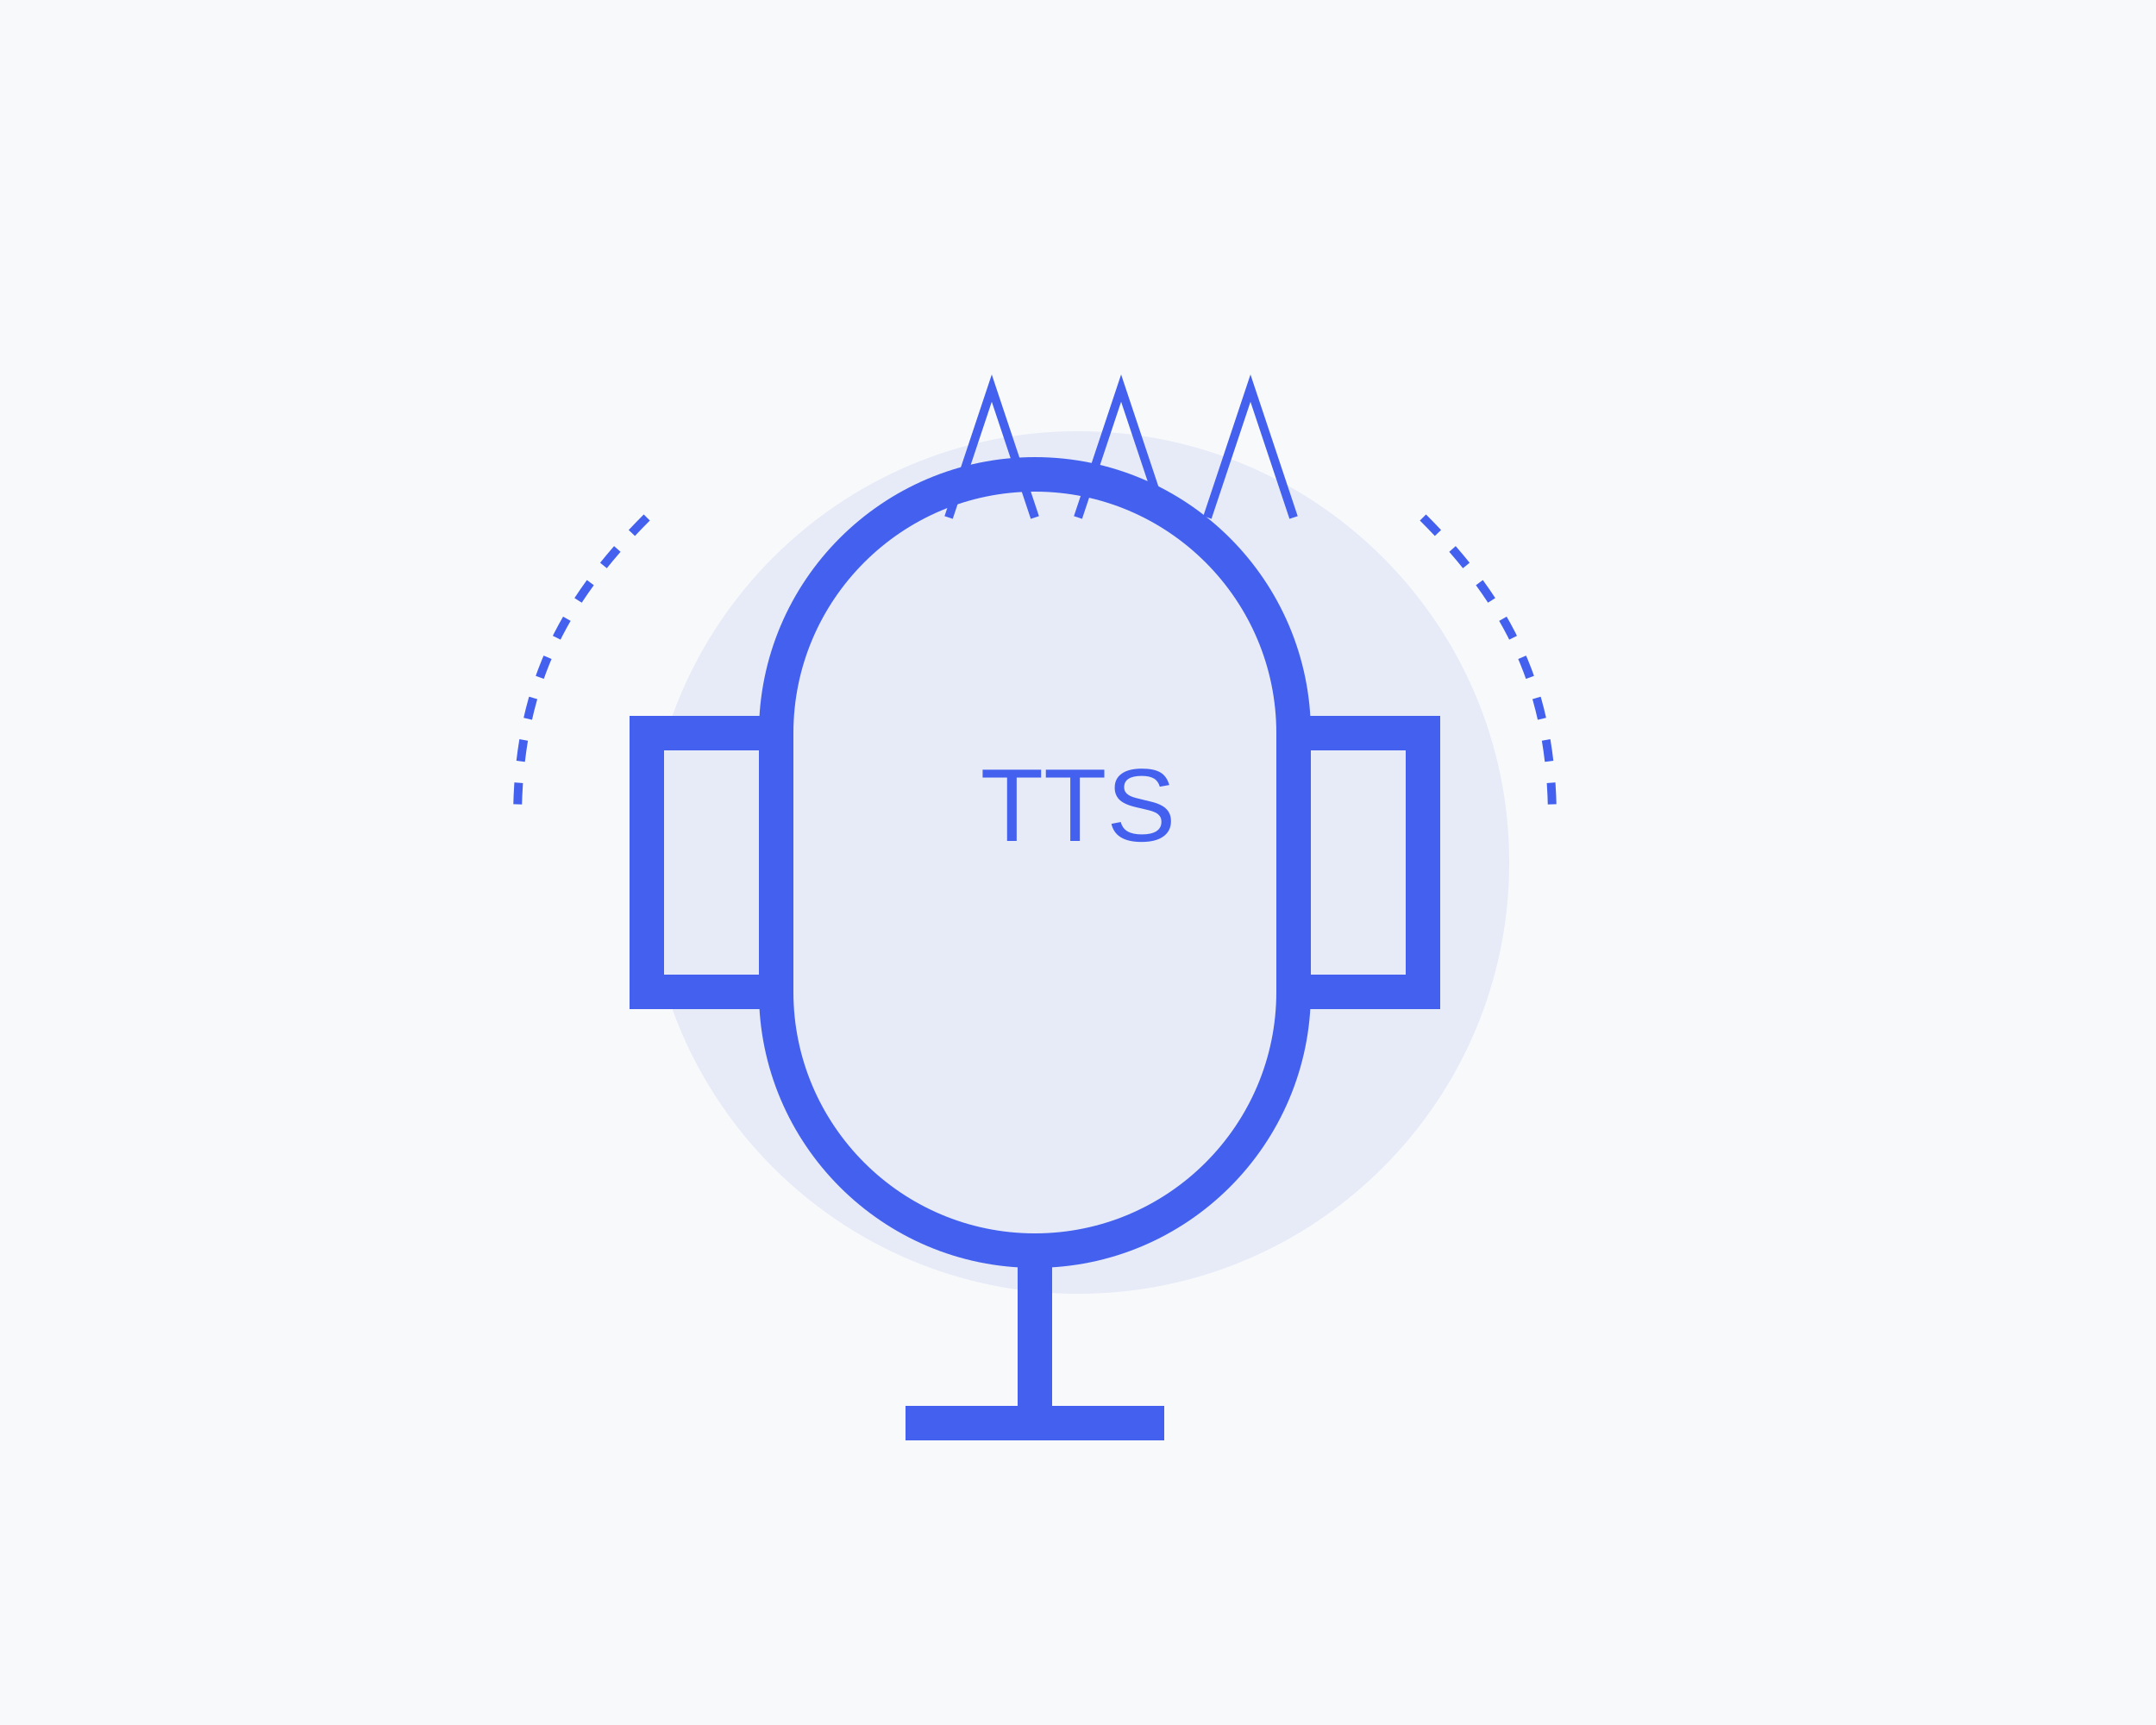
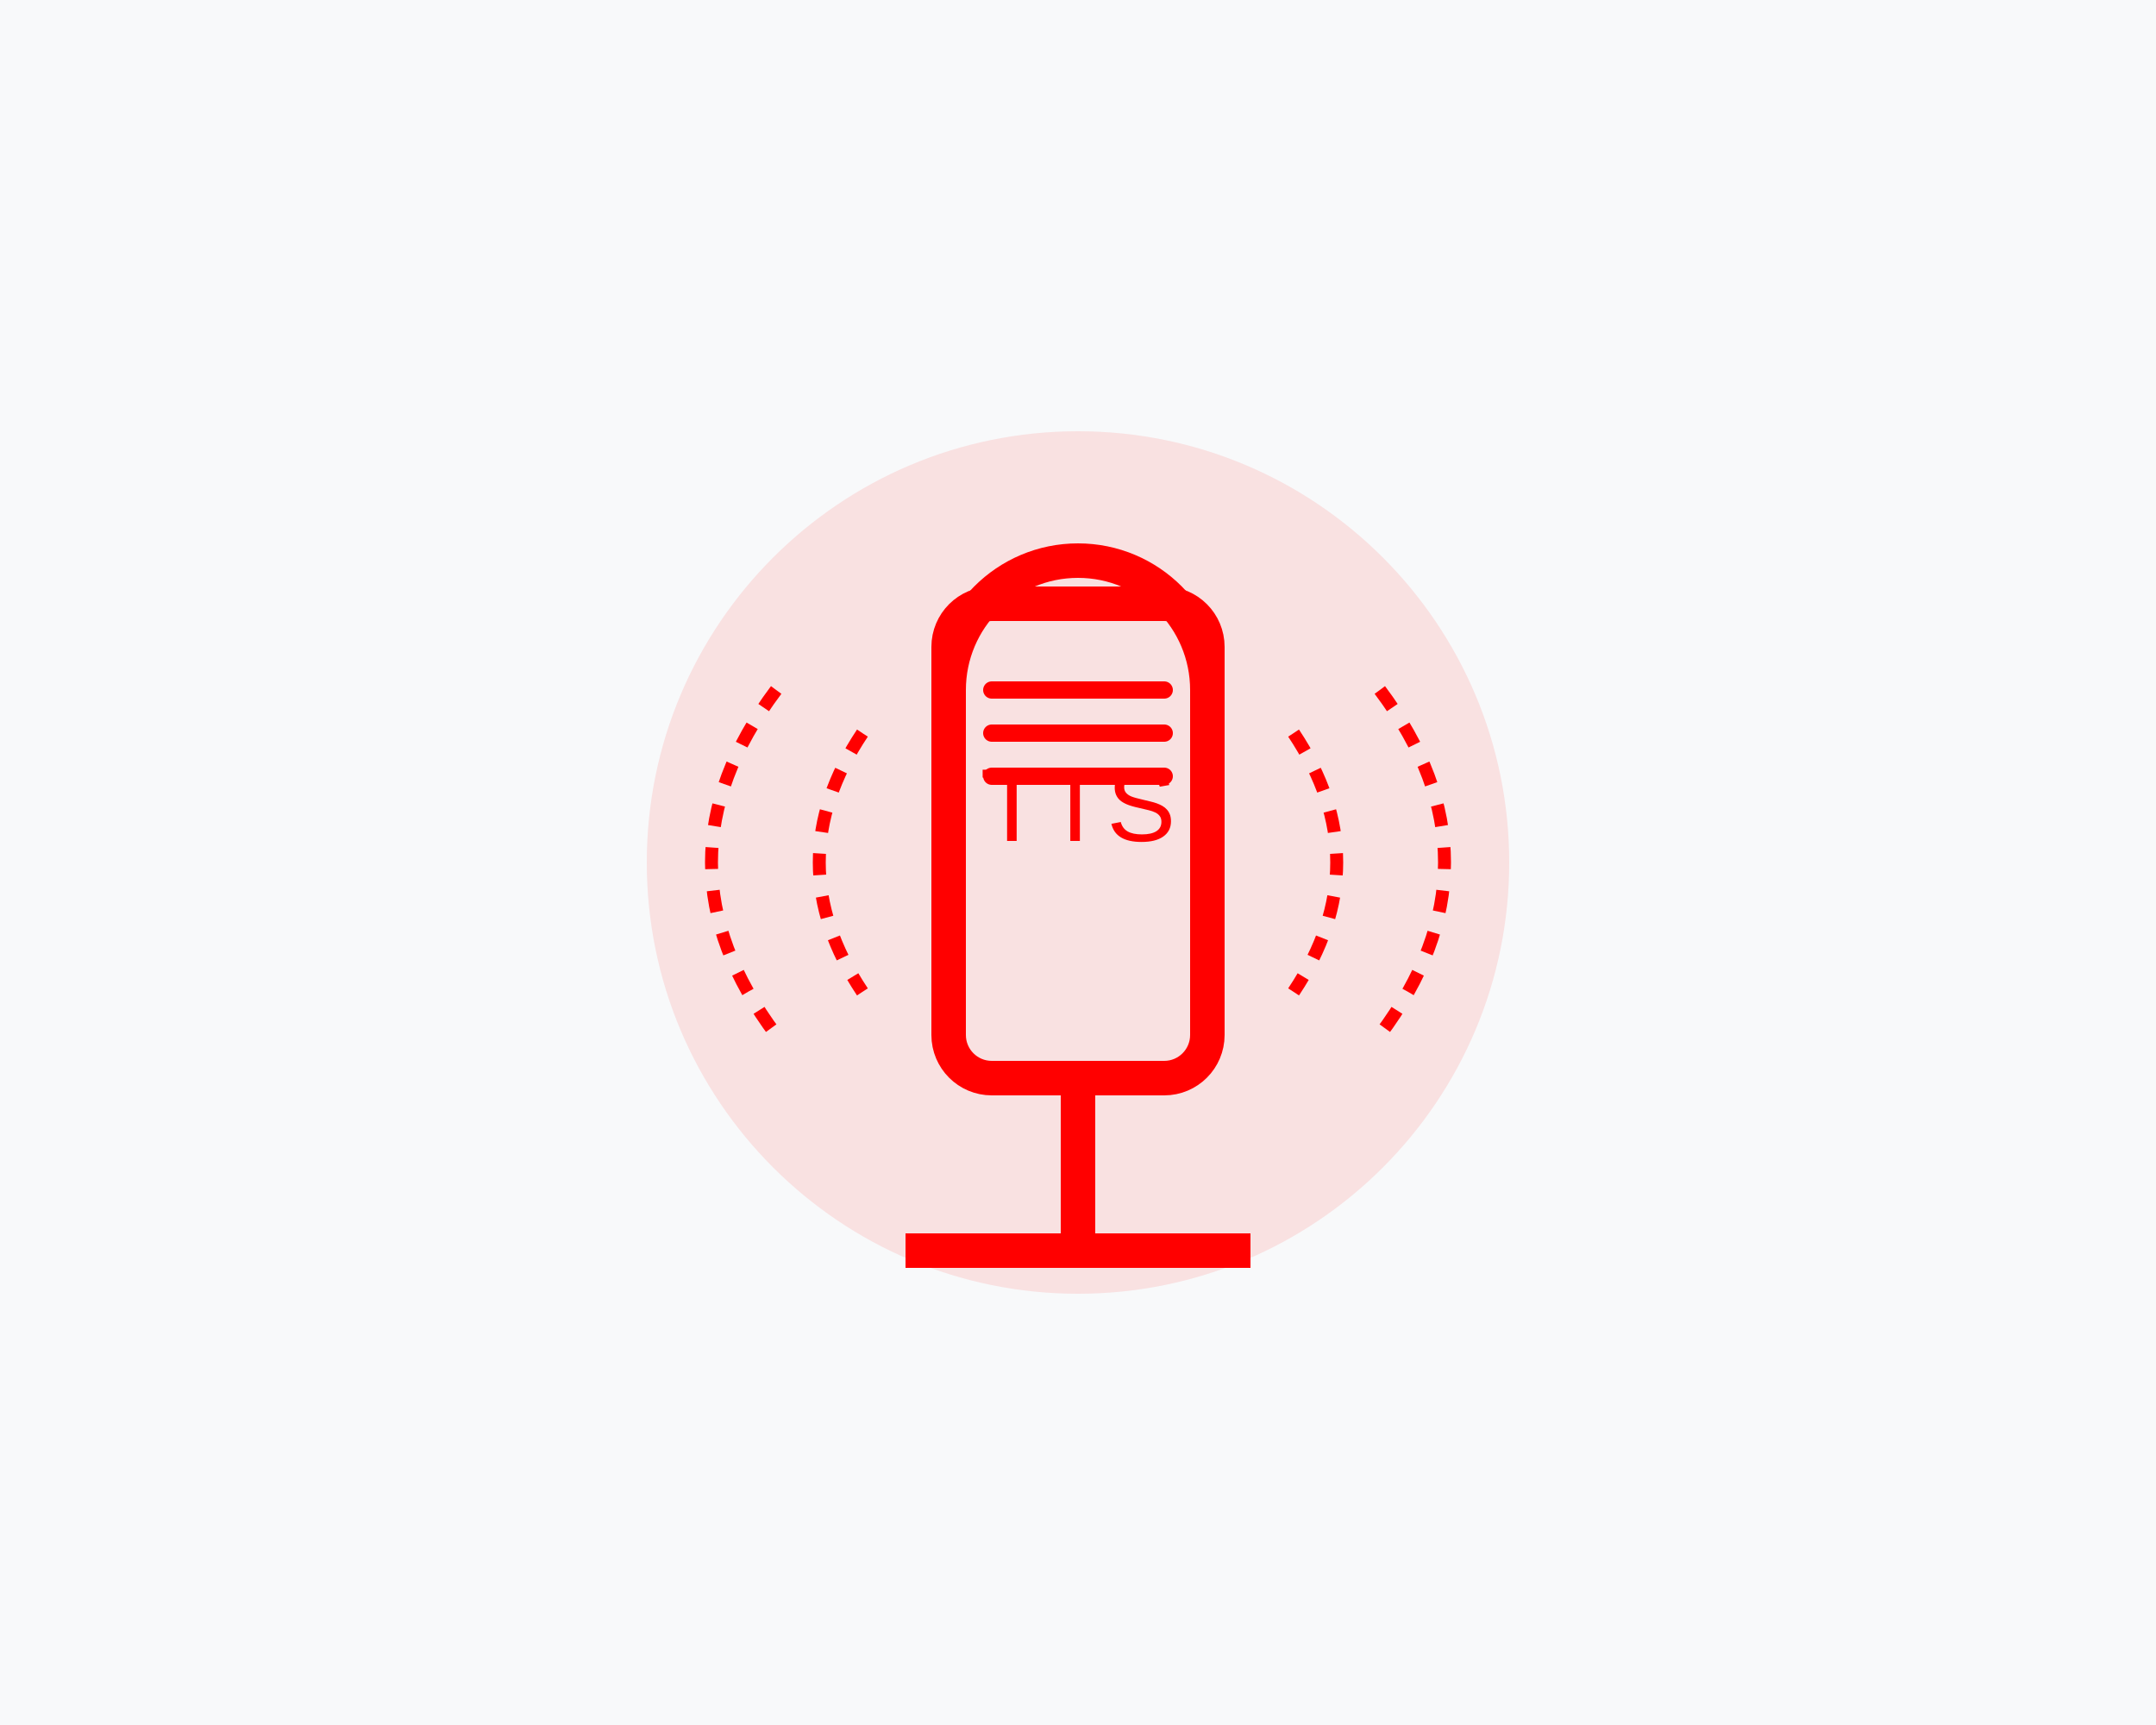
<svg xmlns="http://www.w3.org/2000/svg" viewBox="0 0 500 400" width="500" height="400">
  <rect width="500" height="400" fill="#f8f9fa" />
-   <circle cx="250" cy="200" r="100" fill="#4361ee" opacity="0.1" />
-   <path d="M180 170c0-33.1 26.9-60 60-60s60 26.9 60 60v60c0 33.1-26.9 60-60 60s-60-26.9-60-60v-60z" stroke="#4361ee" stroke-width="8" fill="none" />
-   <path d="M180 170h-30v60h30" stroke="#4361ee" stroke-width="8" fill="none" />
-   <path d="M300 170h30v60h-30" stroke="#4361ee" stroke-width="8" fill="none" />
-   <path d="M240 290v40" stroke="#4361ee" stroke-width="8" fill="none" />
-   <path d="M210 330h60" stroke="#4361ee" stroke-width="8" fill="none" />
-   <path d="M150 120c-20 20-30 40-30 70" stroke="#4361ee" stroke-width="2" stroke-dasharray="5,5" fill="none" />
-   <path d="M330 120c20 20 30 40 30 70" stroke="#4361ee" stroke-width="2" stroke-dasharray="5,5" fill="none" />
-   <path d="M220 120l10-30l10 30" stroke="#4361ee" stroke-width="2" fill="none" />
-   <path d="M250 120l10-30l10 30" stroke="#4361ee" stroke-width="2" fill="none" />
-   <path d="M280 120l10-30l10 30" stroke="#4361ee" stroke-width="2" fill="none" />
-   <text x="250" y="195" font-family="Arial" font-size="24" text-anchor="middle" fill="#4361ee">TTS</text>
+   <circle cx="250" cy="200" r="100" fill="#FF0000" opacity="0.1" />
+   <rect x="220" y="140" width="60" height="110" rx="10" fill="none" stroke="#FF0000" stroke-width="8" />
+   <path d="M220,160 a30,30 0 0,1 60,0" fill="none" stroke="#FF0000" stroke-width="8" />
+   <line x1="230" y1="160" x2="270" y2="160" stroke="#FF0000" stroke-width="4" stroke-linecap="round" />
+   <line x1="230" y1="170" x2="270" y2="170" stroke="#FF0000" stroke-width="4" stroke-linecap="round" />
+   <line x1="230" y1="180" x2="270" y2="180" stroke="#FF0000" stroke-width="4" stroke-linecap="round" />
+   <path d="M250,250 v40" stroke="#FF0000" stroke-width="8" fill="none" />
+   <path d="M210,290 h80" stroke="#FF0000" stroke-width="8" fill="none" />
+   <path d="M200,170 q-20,30 0,60" stroke="#FF0000" stroke-width="3" fill="none" stroke-dasharray="5,5" />
+   <path d="M180,160 q-30,40 0,80" stroke="#FF0000" stroke-width="3" fill="none" stroke-dasharray="5,5" />
+   <path d="M300,170 q20,30 0,60" stroke="#FF0000" stroke-width="3" fill="none" stroke-dasharray="5,5" />
+   <path d="M320,160 q30,40 0,80" stroke="#FF0000" stroke-width="3" fill="none" stroke-dasharray="5,5" />
+   <text x="250" y="195" font-family="Arial" font-size="24" text-anchor="middle" fill="#FF0000">TTS</text>
</svg>
